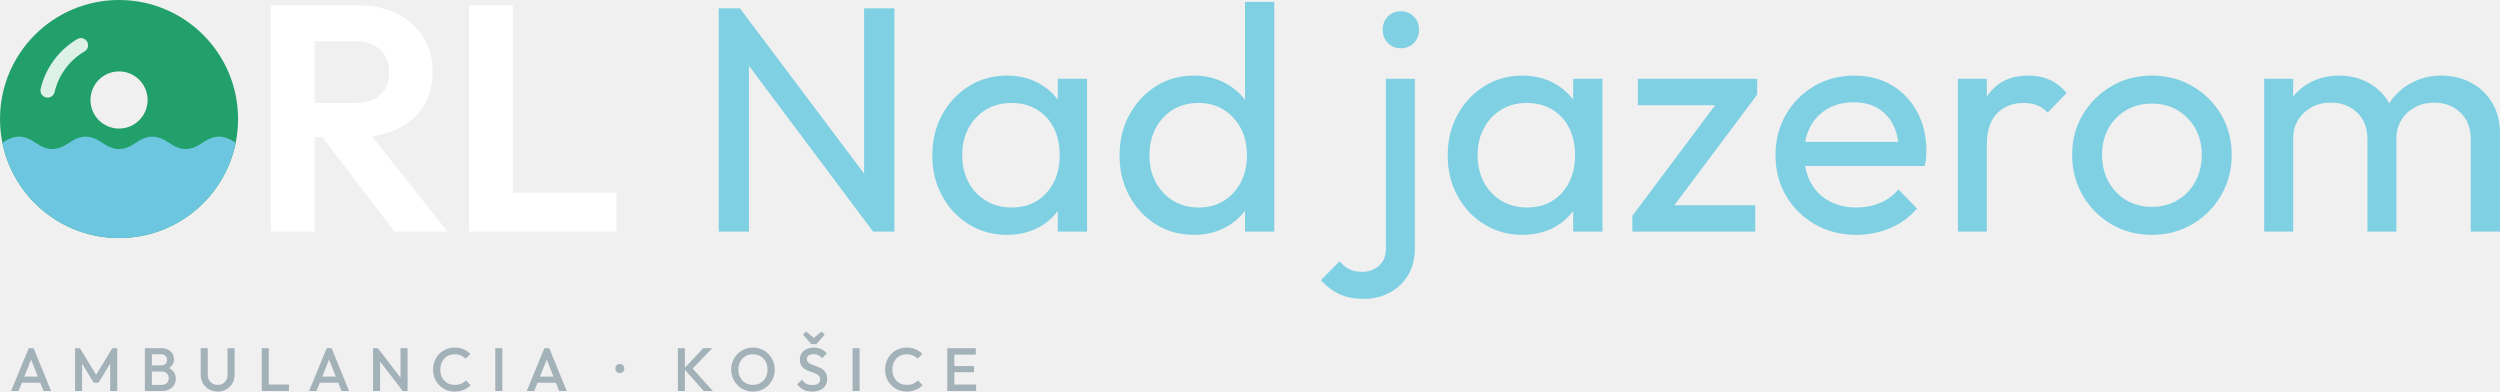
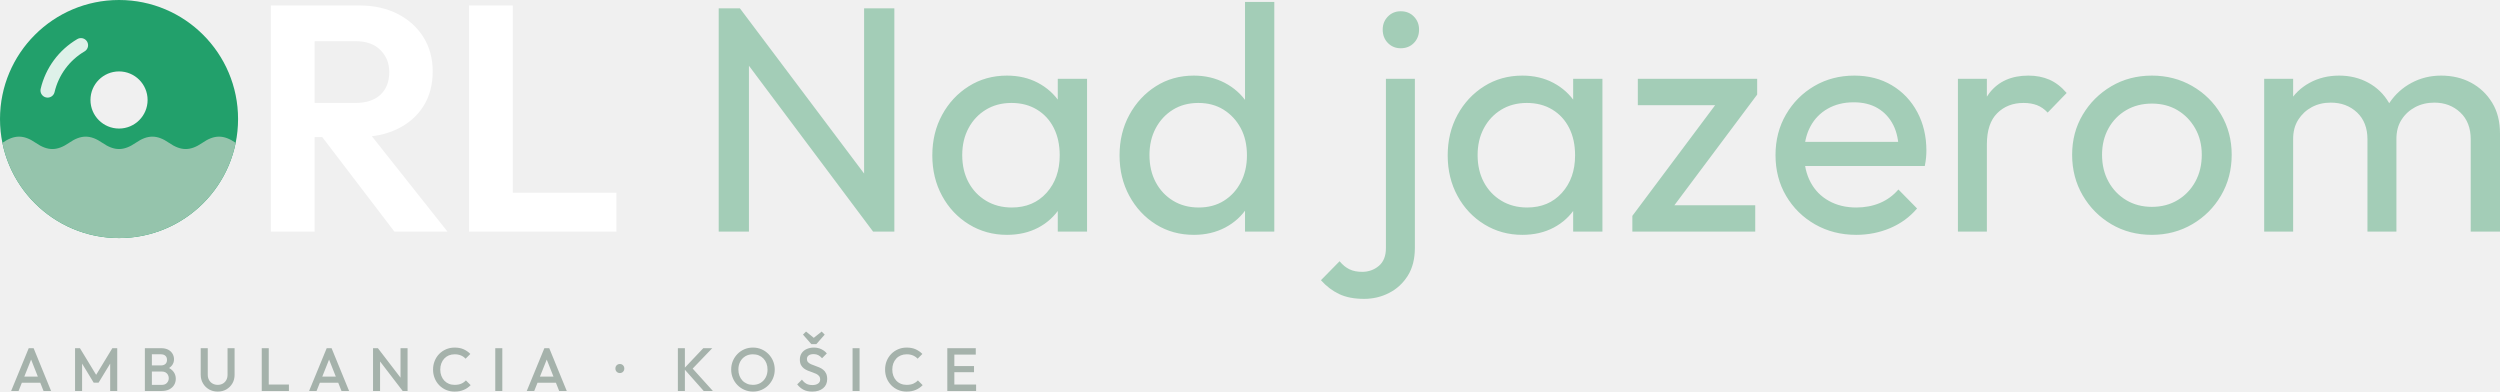
<svg xmlns="http://www.w3.org/2000/svg" viewBox="3.00 15.00 777.10 121.72" role="img">
  <g transform="translate(3.00 15.00) scale(0.74)">
    <path d="M0 50 A50 50 0 1 0 100 50 A50 50 0 1 0 0 50 Z M38 42 A12 12 0 1 1 62 42 A12 12 0 1 1 38 42 Z" fill="#22A06B" />
-     <path d="M1 60 C6.04 56.53 9.96 56.53 15 60 C20.04 63.47 23.96 63.47 29 60 C34.04 56.53 37.96 56.53 43 60 C48.04 63.47 51.96 63.47 57 60 C62.04 56.53 65.96 56.53 71 60 C76.04 63.47 79.96 63.47 85 60 C90.04 56.53 93.96 56.53 99 60 L98.99 60 A50 50 0 0 1 1.01 60 Z" fill="#6CC6E0" />
+     <path d="M1 60 C6.04 56.53 9.96 56.53 15 60 C20.04 63.47 23.96 63.47 29 60 C34.04 56.53 37.96 56.53 43 60 C48.04 63.47 51.96 63.47 57 60 C62.04 56.53 65.96 56.53 71 60 C76.04 63.47 79.96 63.47 85 60 C90.04 56.53 93.96 56.53 99 60 L98.99 60 A50 50 0 0 1 1.01 60 Z" fill="#95C4AC" />
    <path d="M20 38 A30 30 0 0 1 34 19" fill="none" stroke="#FFFFFF" stroke-width="6" stroke-linecap="round" opacity="0.85" />
  </g>
  <path d="M97.2 57.6V47H113.5Q118.5 47 121.25 44.45Q124 41.9 124 37.4Q124 33.3 121.25 30.55Q118.5 27.8 113.5 27.8H97.2V16.7H114.7Q121.5 16.7 126.65 19.35Q131.8 22 134.65 26.6Q137.5 31.2 137.5 37.2Q137.5 43.4 134.65 47.95Q131.8 52.5 126.6 55.05Q121.4 57.6 114.5 57.6ZM87.2 87V16.7H100.8V87ZM125.6 87 102.4 56.6 114.9 52.7 142.1 87ZM148.8 87V16.7H162.4V87ZM158.8 87V74.9H194.6V87Z" fill="#FFFFFF" />
-   <path d="M226.4 87V17.6H233L235.8 28.5V87ZM274.4 87 231.8 30.1 233 17.6 275.7 74.4ZM274.4 87 271.6 76.7V17.6H281V87ZM316 88Q309.5 88 304.2 84.75Q298.9 81.5 295.85 75.9Q292.8 70.3 292.8 63.3Q292.8 56.3 295.85 50.7Q298.9 45.1 304.15 41.8Q309.4 38.5 316 38.5Q321.4 38.5 325.65 40.75Q329.9 43 332.5 46.95Q335.1 50.9 335.4 56.1V70.4Q335.1 75.5 332.55 79.5Q330 83.5 325.75 85.75Q321.5 88 316 88ZM317.5 79.5Q324.2 79.5 328.3 74.95Q332.4 70.4 332.4 63.3Q332.4 58.4 330.55 54.75Q328.7 51.1 325.3 49.05Q321.9 47 317.4 47Q312.9 47 309.45 49.1Q306 51.2 304.05 54.85Q302.1 58.5 302.1 63.2Q302.1 68 304.05 71.65Q306 75.3 309.5 77.4Q313 79.5 317.5 79.5ZM331.8 87V74.2L333.5 62.6L331.8 51.1V39.5H340.9V87ZM374.1 88Q367.5 88 362.3 84.75Q357.1 81.5 354.05 75.9Q351 70.3 351 63.3Q351 56.3 354.05 50.7Q357.1 45.1 362.3 41.8Q367.5 38.5 374.1 38.5Q379.4 38.5 383.7 40.75Q388 43 390.65 46.95Q393.3 50.9 393.6 56.1V70.4Q393.3 75.5 390.7 79.5Q388.1 83.5 383.8 85.75Q379.5 88 374.1 88ZM375.6 79.5Q380.1 79.5 383.45 77.4Q386.8 75.3 388.7 71.65Q390.6 68 390.6 63.3Q390.6 58.4 388.65 54.8Q386.7 51.2 383.35 49.1Q380 47 375.5 47Q371 47 367.6 49.1Q364.2 51.2 362.25 54.85Q360.3 58.5 360.3 63.2Q360.3 68 362.25 71.65Q364.2 75.3 367.65 77.4Q371.1 79.5 375.6 79.5ZM399.1 87H390V74.2L391.7 62.6L390 51.1V15.6H399.1ZM427 107.9Q422.4 107.9 419.25 106.4Q416.1 104.9 413.6 102.1L419.4 96.2Q420.8 97.9 422.45 98.7Q424.1 99.5 426.4 99.5Q429.4 99.5 431.6 97.65Q433.8 95.8 433.8 92.1V39.5H442.8V92Q442.8 97.2 440.6 100.7Q438.4 104.2 434.8 106.05Q431.2 107.9 427 107.9ZM438.4 30Q436 30 434.4 28.35Q432.8 26.7 432.8 24.2Q432.8 21.8 434.4 20.15Q436 18.5 438.4 18.5Q440.9 18.5 442.5 20.15Q444.1 21.8 444.1 24.2Q444.1 26.7 442.5 28.35Q440.9 30 438.4 30ZM476.2 88Q469.7 88 464.4 84.75Q459.1 81.5 456.05 75.9Q453 70.3 453 63.3Q453 56.3 456.05 50.7Q459.1 45.1 464.35 41.8Q469.6 38.5 476.2 38.5Q481.6 38.5 485.85 40.75Q490.1 43 492.7 46.95Q495.3 50.9 495.6 56.1V70.4Q495.3 75.5 492.75 79.5Q490.2 83.5 485.95 85.75Q481.7 88 476.2 88ZM477.7 79.5Q484.4 79.5 488.5 74.95Q492.6 70.4 492.6 63.3Q492.6 58.4 490.75 54.75Q488.9 51.1 485.5 49.05Q482.1 47 477.6 47Q473.1 47 469.65 49.1Q466.2 51.2 464.25 54.85Q462.3 58.5 462.3 63.2Q462.3 68 464.25 71.65Q466.2 75.3 469.7 77.4Q473.2 79.5 477.7 79.5ZM492 87V74.2L493.7 62.6L492 51.1V39.5H501.1V87ZM510.4 82.1 538.6 44.4H549.2L521 82.1ZM510.4 87V82.1L518.4 78.8H548.6V87ZM512.1 47.7V39.5H549.2V44.4L540.9 47.7ZM580 88Q572.9 88 567.2 84.75Q561.5 81.5 558.2 75.9Q554.9 70.3 554.9 63.2Q554.9 56.2 558.15 50.6Q561.4 45 566.95 41.75Q572.5 38.5 579.4 38.5Q586 38.5 591.05 41.5Q596.1 44.5 598.95 49.8Q601.8 55.1 601.8 61.8Q601.8 62.8 601.7 63.95Q601.6 65.1 601.3 66.6H561.2V59.1H596.5L593.2 62Q593.2 57.2 591.5 53.85Q589.8 50.5 586.7 48.65Q583.6 46.8 579.2 46.8Q574.6 46.8 571.1 48.8Q567.6 50.8 565.7 54.4Q563.8 58 563.8 62.9Q563.8 67.9 565.8 71.65Q567.8 75.4 571.5 77.45Q575.2 79.5 580 79.5Q584 79.5 587.35 78.1Q590.7 76.7 593.1 73.9L598.9 79.8Q595.5 83.8 590.55 85.9Q585.6 88 580 88ZM611.6 87V39.5H620.6V87ZM620.6 59.9 617.2 58.4Q617.2 49.3 621.4 43.9Q625.6 38.5 633.5 38.5Q637.1 38.5 640 39.75Q642.9 41 645.4 43.9L639.5 50Q638 48.4 636.2 47.7Q634.4 47 632 47Q627 47 623.8 50.2Q620.6 53.4 620.6 59.9ZM671.9 88Q664.9 88 659.3 84.7Q653.7 81.4 650.4 75.75Q647.1 70.1 647.1 63.1Q647.1 56.2 650.4 50.65Q653.7 45.1 659.3 41.8Q664.9 38.5 671.9 38.5Q678.8 38.5 684.45 41.75Q690.1 45 693.4 50.6Q696.7 56.2 696.7 63.1Q696.7 70.1 693.4 75.75Q690.1 81.4 684.45 84.7Q678.8 88 671.9 88ZM671.9 79.3Q676.4 79.3 679.9 77.2Q683.4 75.1 685.4 71.45Q687.4 67.8 687.4 63.1Q687.4 58.5 685.35 54.9Q683.3 51.3 679.85 49.25Q676.4 47.2 671.9 47.2Q667.4 47.2 663.9 49.25Q660.4 51.3 658.4 54.9Q656.4 58.5 656.4 63.1Q656.4 67.8 658.4 71.45Q660.4 75.1 663.9 77.2Q667.4 79.3 671.9 79.3ZM706.8 87V39.5H715.8V87ZM738.9 87V58.3Q738.9 53 735.65 49.95Q732.4 46.9 727.5 46.9Q724.2 46.9 721.6 48.3Q719 49.7 717.4 52.2Q715.8 54.7 715.8 58.2L712.1 56.4Q712.1 51 714.45 47Q716.8 43 720.9 40.75Q725 38.5 730.1 38.5Q735.1 38.5 739.15 40.7Q743.2 42.9 745.55 46.9Q747.9 50.9 747.9 56.4V87ZM771 87V58.3Q771 53 767.75 49.95Q764.5 46.9 759.7 46.9Q756.4 46.9 753.75 48.3Q751.1 49.7 749.5 52.2Q747.9 54.7 747.9 58.2L742.8 56.4Q743.1 50.9 745.75 46.95Q748.4 43 752.6 40.75Q756.8 38.5 761.8 38.5Q767 38.5 771.1 40.7Q775.2 42.9 777.65 46.9Q780.1 50.9 780.1 56.5V87Z" fill="#7FD0E3" />
-   <path d="M6.46 136.53 11.93 123.23H13.45L18.88 136.53H16.53L12.27 125.76H13.07L8.77 136.53ZM9.15 133.97V132.06H16.2V133.97ZM26.33 136.53V123.23H27.85L33.38 132.33H32.39L37.92 123.23H39.44V136.53H37.25V127.07L37.75 127.2L33.64 133.95H32.12L28.02 127.2L28.52 127.07V136.53ZM49.53 136.53V134.63H53.35Q54.36 134.63 54.91 134Q55.46 133.38 55.46 132.56Q55.46 132.01 55.21 131.53Q54.96 131.06 54.49 130.77Q54.01 130.49 53.35 130.49H49.53V128.59H53.03Q53.88 128.59 54.39 128.15Q54.91 127.71 54.91 126.86Q54.91 126 54.39 125.57Q53.88 125.13 53.03 125.13H49.53V123.23H53.08Q54.43 123.23 55.32 123.72Q56.22 124.22 56.65 125Q57.09 125.78 57.09 126.67Q57.09 127.71 56.51 128.51Q55.93 129.31 54.81 129.8L54.98 129.12Q56.24 129.63 56.94 130.56Q57.64 131.5 57.64 132.75Q57.64 133.78 57.14 134.63Q56.64 135.49 55.66 136.01Q54.68 136.53 53.25 136.53ZM48.03 136.53V123.23H50.21V136.53ZM70.68 136.72Q69.17 136.72 67.98 136.04Q66.78 135.35 66.09 134.16Q65.39 132.98 65.39 131.48V123.23H67.58V131.46Q67.58 132.43 67.99 133.14Q68.4 133.85 69.1 134.24Q69.8 134.63 70.68 134.63Q71.57 134.63 72.25 134.24Q72.94 133.85 73.34 133.14Q73.73 132.43 73.73 131.48V123.23H75.92V131.5Q75.92 133 75.24 134.17Q74.55 135.35 73.37 136.04Q72.2 136.72 70.68 136.72ZM84.36 136.53V123.23H86.54V136.53ZM85.86 136.53V134.53H92.81V136.53ZM99.08 136.53 104.55 123.23H106.07L111.51 136.53H109.15L104.89 125.76H105.69L101.4 136.53ZM101.78 133.97V132.06H108.83V133.97ZM118.95 136.53V123.23H120.47L121.14 125.74V136.53ZM128.17 136.53 120.21 126.14 120.47 123.23 128.44 133.62ZM128.17 136.53 127.5 134.19V123.23H129.69V136.53ZM144.32 136.72Q142.88 136.72 141.65 136.2Q140.43 135.68 139.51 134.73Q138.6 133.79 138.11 132.55Q137.61 131.31 137.61 129.88Q137.61 128.46 138.11 127.21Q138.6 125.97 139.51 125.03Q140.43 124.1 141.65 123.57Q142.88 123.04 144.32 123.04Q145.94 123.04 147.11 123.57Q148.29 124.1 149.2 125.02L147.72 126.5Q147.13 125.85 146.29 125.49Q145.44 125.13 144.32 125.13Q143.33 125.13 142.51 125.47Q141.7 125.81 141.1 126.45Q140.5 127.09 140.18 127.96Q139.85 128.84 139.85 129.88Q139.85 130.93 140.18 131.8Q140.5 132.67 141.1 133.31Q141.7 133.95 142.51 134.29Q143.33 134.63 144.32 134.63Q145.54 134.63 146.38 134.26Q147.23 133.89 147.82 133.24L149.3 134.72Q148.39 135.66 147.15 136.19Q145.92 136.72 144.32 136.72ZM156.95 136.53V123.23H159.14V136.53ZM166.74 136.53 172.21 123.23H173.73L179.17 136.53H176.81L172.55 125.76H173.35L169.06 136.53ZM169.44 133.97V132.06H176.49V133.97ZM195.68 130.96Q195.07 130.96 194.68 130.55Q194.29 130.15 194.29 129.56Q194.29 128.95 194.68 128.55Q195.07 128.15 195.68 128.15Q196.28 128.15 196.67 128.55Q197.06 128.95 197.06 129.56Q197.06 130.15 196.67 130.55Q196.28 130.96 195.68 130.96ZM221.74 136.53 215.59 129.59 221.61 123.23H224.4L217.75 130.15V128.95L224.59 136.53ZM213.71 136.53V123.23H215.89V136.53ZM237.08 136.72Q235.65 136.72 234.42 136.19Q233.18 135.66 232.25 134.72Q231.32 133.78 230.8 132.53Q230.28 131.29 230.28 129.86Q230.28 128.44 230.8 127.2Q231.32 125.97 232.24 125.03Q233.16 124.09 234.39 123.56Q235.61 123.04 237.04 123.04Q238.47 123.04 239.69 123.56Q240.92 124.09 241.85 125.03Q242.78 125.97 243.3 127.21Q243.82 128.46 243.82 129.88Q243.82 131.31 243.3 132.55Q242.78 133.79 241.86 134.73Q240.94 135.66 239.71 136.19Q238.48 136.72 237.08 136.72ZM237.04 134.63Q238.39 134.63 239.41 134.02Q240.42 133.41 241 132.34Q241.58 131.27 241.58 129.86Q241.58 128.82 241.25 127.95Q240.92 127.09 240.31 126.45Q239.7 125.81 238.87 125.47Q238.05 125.13 237.04 125.13Q235.71 125.13 234.69 125.73Q233.68 126.33 233.1 127.39Q232.52 128.46 232.52 129.86Q232.52 130.91 232.85 131.79Q233.18 132.67 233.78 133.3Q234.38 133.93 235.22 134.28Q236.05 134.63 237.04 134.63ZM255.45 136.72Q253.87 136.72 252.77 136.15Q251.67 135.58 250.8 134.48L252.28 133Q252.83 133.79 253.59 134.24Q254.35 134.69 255.53 134.69Q256.63 134.69 257.28 134.23Q257.94 133.78 257.94 132.98Q257.94 132.31 257.6 131.89Q257.26 131.48 256.7 131.2Q256.13 130.93 255.46 130.71Q254.79 130.49 254.11 130.21Q253.44 129.94 252.88 129.52Q252.32 129.1 251.97 128.44Q251.63 127.77 251.63 126.75Q251.63 125.57 252.21 124.74Q252.79 123.91 253.78 123.48Q254.77 123.04 255.98 123.04Q257.29 123.04 258.33 123.55Q259.37 124.07 260.01 124.86L258.53 126.35Q257.96 125.7 257.34 125.39Q256.72 125.07 255.93 125.07Q254.94 125.07 254.38 125.47Q253.82 125.87 253.82 126.59Q253.82 127.2 254.16 127.57Q254.5 127.94 255.06 128.2Q255.62 128.46 256.3 128.68Q256.97 128.91 257.65 129.2Q258.32 129.48 258.88 129.93Q259.44 130.37 259.78 131.08Q260.12 131.78 260.12 132.84Q260.12 134.63 258.86 135.68Q257.6 136.72 255.45 136.72ZM258.4 118.06 259.35 119.01 256.76 121.96H255.19L252.6 119.01L253.55 118.06L256.67 120.59L255.26 120.57ZM268.01 136.53V123.23H270.19V136.53ZM284.82 136.72Q283.38 136.72 282.16 136.2Q280.93 135.68 280.02 134.73Q279.11 133.79 278.61 132.55Q278.12 131.31 278.12 129.88Q278.12 128.46 278.61 127.21Q279.11 125.97 280.02 125.03Q280.93 124.1 282.16 123.57Q283.38 123.04 284.82 123.04Q286.44 123.04 287.62 123.57Q288.8 124.1 289.71 125.02L288.23 126.5Q287.64 125.85 286.79 125.49Q285.95 125.13 284.82 125.13Q283.84 125.13 283.02 125.47Q282.2 125.81 281.6 126.45Q281.01 127.09 280.68 127.96Q280.36 128.84 280.36 129.88Q280.36 130.93 280.68 131.8Q281.01 132.67 281.6 133.31Q282.2 133.95 283.02 134.29Q283.84 134.63 284.82 134.63Q286.04 134.63 286.89 134.26Q287.73 133.89 288.32 133.24L289.8 134.72Q288.89 135.66 287.66 136.19Q286.42 136.72 284.82 136.72ZM297.46 136.53V123.23H299.65V136.53ZM298.96 136.53V134.53H306.41V136.53ZM298.96 130.7V128.78H305.76V130.7ZM298.96 125.22V123.23H306.31V125.22Z" fill="#A3B1B9" />
+   <path d="M226.4 87V17.6H233L235.8 28.5V87ZM274.4 87 231.8 30.1 233 17.6 275.7 74.4ZM274.4 87 271.6 76.7V17.6H281V87ZM316 88Q309.5 88 304.2 84.75Q298.9 81.5 295.85 75.9Q292.8 70.3 292.8 63.3Q292.8 56.3 295.85 50.7Q298.9 45.1 304.15 41.8Q309.4 38.5 316 38.5Q321.4 38.5 325.65 40.75Q329.9 43 332.5 46.95Q335.1 50.9 335.4 56.1V70.4Q335.1 75.5 332.55 79.5Q330 83.5 325.75 85.75Q321.5 88 316 88ZM317.5 79.5Q324.2 79.5 328.3 74.95Q332.4 70.4 332.4 63.3Q332.4 58.4 330.55 54.75Q328.7 51.1 325.3 49.05Q321.9 47 317.4 47Q312.9 47 309.45 49.1Q306 51.2 304.05 54.85Q302.1 58.5 302.1 63.2Q302.1 68 304.05 71.65Q306 75.3 309.5 77.4Q313 79.5 317.5 79.5ZM331.8 87V74.2L333.5 62.6L331.8 51.1V39.5H340.9V87ZM374.1 88Q367.5 88 362.3 84.75Q357.1 81.5 354.05 75.9Q351 70.3 351 63.3Q351 56.3 354.05 50.7Q357.1 45.1 362.3 41.8Q367.5 38.5 374.1 38.5Q379.4 38.5 383.7 40.75Q388 43 390.65 46.95Q393.3 50.9 393.6 56.1V70.4Q393.3 75.5 390.7 79.5Q388.1 83.5 383.8 85.75Q379.5 88 374.1 88ZM375.6 79.5Q380.1 79.5 383.45 77.4Q386.8 75.3 388.7 71.65Q390.6 68 390.6 63.3Q390.6 58.4 388.65 54.8Q386.7 51.2 383.35 49.1Q380 47 375.5 47Q371 47 367.6 49.1Q364.2 51.2 362.25 54.85Q360.3 58.5 360.3 63.2Q360.3 68 362.25 71.65Q364.2 75.3 367.65 77.4Q371.1 79.5 375.6 79.5ZM399.1 87H390V74.2L391.7 62.6L390 51.1V15.6H399.1ZM427 107.9Q422.4 107.9 419.25 106.4Q416.1 104.9 413.6 102.1L419.4 96.2Q420.8 97.9 422.45 98.7Q424.1 99.5 426.4 99.5Q429.4 99.5 431.6 97.65Q433.8 95.8 433.8 92.1V39.5H442.8V92Q442.8 97.2 440.6 100.7Q438.4 104.2 434.8 106.05Q431.2 107.9 427 107.9ZM438.4 30Q436 30 434.4 28.35Q432.8 26.7 432.8 24.2Q432.8 21.8 434.4 20.15Q436 18.5 438.4 18.5Q440.9 18.5 442.5 20.15Q444.1 21.8 444.1 24.2Q444.1 26.7 442.5 28.35Q440.9 30 438.4 30ZM476.2 88Q469.7 88 464.4 84.75Q459.1 81.5 456.05 75.9Q453 70.3 453 63.3Q453 56.3 456.05 50.7Q459.1 45.1 464.35 41.8Q469.6 38.5 476.2 38.5Q481.6 38.5 485.85 40.75Q490.1 43 492.7 46.95Q495.3 50.9 495.6 56.1V70.4Q495.3 75.5 492.75 79.5Q490.2 83.5 485.95 85.75Q481.7 88 476.2 88ZM477.7 79.5Q484.4 79.5 488.5 74.95Q492.6 70.4 492.6 63.3Q492.6 58.4 490.75 54.75Q488.9 51.1 485.5 49.05Q482.1 47 477.6 47Q473.1 47 469.65 49.1Q466.2 51.2 464.25 54.85Q462.3 58.5 462.3 63.2Q462.3 68 464.25 71.65Q466.2 75.3 469.7 77.4Q473.2 79.5 477.7 79.5ZM492 87V74.2L493.7 62.6L492 51.1V39.5H501.1V87ZM510.4 82.1 538.6 44.4H549.2L521 82.1ZM510.4 87V82.1L518.4 78.8H548.6V87ZM512.1 47.7V39.5H549.2V44.4L540.9 47.7ZM580 88Q572.9 88 567.2 84.75Q561.5 81.5 558.2 75.9Q554.9 70.3 554.9 63.2Q554.9 56.2 558.15 50.6Q561.4 45 566.95 41.75Q572.5 38.5 579.4 38.5Q586 38.5 591.05 41.5Q596.1 44.5 598.95 49.8Q601.8 55.1 601.8 61.8Q601.8 62.8 601.7 63.95Q601.6 65.1 601.3 66.6H561.2V59.1H596.5L593.2 62Q593.2 57.2 591.5 53.85Q589.8 50.5 586.7 48.65Q583.6 46.8 579.2 46.8Q574.6 46.8 571.1 48.8Q567.6 50.8 565.7 54.4Q563.8 58 563.8 62.9Q563.8 67.9 565.8 71.65Q567.8 75.4 571.5 77.45Q575.2 79.5 580 79.5Q584 79.5 587.35 78.1Q590.7 76.7 593.1 73.9L598.9 79.8Q595.5 83.8 590.55 85.9Q585.6 88 580 88ZM611.6 87V39.5H620.6V87ZM620.6 59.9 617.2 58.4Q617.2 49.3 621.4 43.9Q625.6 38.5 633.5 38.5Q637.1 38.5 640 39.75Q642.9 41 645.4 43.9L639.5 50Q638 48.4 636.2 47.7Q634.4 47 632 47Q627 47 623.8 50.2Q620.6 53.4 620.6 59.9ZM671.9 88Q664.9 88 659.3 84.7Q653.7 81.4 650.4 75.75Q647.1 70.1 647.1 63.1Q647.1 56.2 650.4 50.65Q653.7 45.1 659.3 41.8Q664.9 38.5 671.9 38.5Q678.8 38.5 684.45 41.75Q690.1 45 693.4 50.6Q696.7 56.2 696.7 63.1Q696.7 70.1 693.4 75.75Q690.1 81.4 684.45 84.7Q678.8 88 671.9 88ZM671.9 79.3Q676.4 79.3 679.9 77.2Q683.4 75.1 685.4 71.45Q687.4 67.8 687.4 63.1Q687.4 58.5 685.35 54.9Q683.3 51.3 679.85 49.25Q676.4 47.2 671.9 47.2Q667.4 47.2 663.9 49.25Q660.4 51.3 658.4 54.9Q656.4 58.5 656.4 63.1Q656.4 67.8 658.4 71.45Q660.4 75.1 663.9 77.2Q667.4 79.3 671.9 79.3ZM706.8 87V39.5H715.8V87ZM738.9 87V58.3Q738.9 53 735.65 49.95Q732.4 46.9 727.5 46.9Q724.2 46.9 721.6 48.3Q719 49.7 717.4 52.2Q715.8 54.7 715.8 58.2L712.1 56.4Q712.1 51 714.45 47Q716.8 43 720.9 40.75Q725 38.5 730.1 38.5Q735.1 38.5 739.15 40.7Q743.2 42.9 745.55 46.9Q747.9 50.9 747.9 56.4V87ZM771 87V58.3Q771 53 767.75 49.95Q764.5 46.9 759.7 46.9Q756.4 46.9 753.75 48.3Q751.1 49.7 749.5 52.2Q747.9 54.7 747.9 58.2L742.8 56.4Q743.1 50.9 745.75 46.95Q748.4 43 752.6 40.75Q756.8 38.5 761.8 38.5Q767 38.5 771.1 40.7Q775.2 42.9 777.65 46.9Q780.1 50.9 780.1 56.5V87Z" fill="#A3CDB7" />
+   <path d="M6.46 136.53 11.93 123.23H13.45L18.88 136.53H16.53L12.27 125.76H13.07L8.77 136.53ZM9.15 133.97V132.06H16.2V133.97ZM26.33 136.53V123.23H27.85L33.38 132.33H32.39L37.92 123.23H39.44V136.53H37.25V127.07L37.75 127.2L33.64 133.95H32.12L28.02 127.2L28.52 127.07V136.53ZM49.53 136.53V134.63H53.35Q54.36 134.63 54.91 134Q55.46 133.38 55.46 132.56Q55.46 132.01 55.21 131.53Q54.96 131.06 54.49 130.77Q54.01 130.49 53.35 130.49H49.53V128.59H53.03Q53.88 128.59 54.39 128.15Q54.91 127.71 54.91 126.86Q54.91 126 54.39 125.57Q53.88 125.13 53.03 125.13H49.53V123.23H53.08Q54.43 123.23 55.32 123.72Q56.22 124.22 56.65 125Q57.09 125.78 57.09 126.67Q57.09 127.71 56.51 128.51Q55.93 129.31 54.81 129.8L54.98 129.12Q56.24 129.63 56.94 130.56Q57.64 131.5 57.64 132.75Q57.64 133.78 57.14 134.63Q56.64 135.49 55.66 136.01Q54.68 136.53 53.25 136.53ZM48.03 136.53V123.23H50.21V136.53ZM70.68 136.72Q69.17 136.72 67.98 136.04Q66.78 135.35 66.09 134.16Q65.39 132.98 65.39 131.48V123.23H67.58V131.46Q67.58 132.43 67.99 133.14Q68.4 133.85 69.1 134.24Q69.8 134.63 70.68 134.63Q71.57 134.63 72.25 134.24Q72.94 133.85 73.34 133.14Q73.73 132.43 73.73 131.48V123.23H75.92V131.5Q75.92 133 75.24 134.17Q74.55 135.35 73.37 136.04Q72.2 136.72 70.68 136.72ZM84.36 136.53V123.23H86.54V136.53ZM85.86 136.53V134.53H92.81V136.53ZM99.08 136.53 104.55 123.23H106.07L111.51 136.53H109.15L104.89 125.76H105.69L101.4 136.53ZM101.78 133.97V132.06H108.83V133.97ZM118.95 136.53V123.23H120.47L121.14 125.74V136.53ZM128.17 136.53 120.21 126.14 120.47 123.23 128.44 133.62ZM128.17 136.53 127.5 134.19V123.23H129.69V136.53ZM144.32 136.72Q142.88 136.72 141.65 136.2Q140.43 135.68 139.51 134.73Q138.6 133.79 138.11 132.55Q137.61 131.31 137.61 129.88Q137.61 128.46 138.11 127.21Q138.6 125.97 139.51 125.03Q140.43 124.1 141.65 123.57Q142.88 123.04 144.32 123.04Q145.94 123.04 147.11 123.57Q148.29 124.1 149.2 125.02L147.72 126.5Q147.13 125.85 146.29 125.49Q145.44 125.13 144.32 125.13Q143.33 125.13 142.51 125.47Q141.7 125.81 141.1 126.45Q140.5 127.09 140.18 127.96Q139.85 128.84 139.85 129.88Q139.85 130.93 140.18 131.8Q140.5 132.67 141.1 133.31Q141.7 133.95 142.51 134.29Q143.33 134.63 144.32 134.63Q145.54 134.63 146.38 134.26Q147.23 133.89 147.82 133.24L149.3 134.72Q148.39 135.66 147.15 136.19Q145.92 136.72 144.32 136.72ZM156.95 136.53V123.23H159.14V136.53ZM166.74 136.53 172.21 123.23H173.73L179.17 136.53H176.81L172.55 125.76H173.35L169.06 136.53ZM169.44 133.97V132.06H176.49V133.97ZM195.68 130.96Q195.07 130.96 194.68 130.55Q194.29 130.15 194.29 129.56Q194.29 128.95 194.68 128.55Q195.07 128.15 195.68 128.15Q196.28 128.15 196.67 128.55Q197.06 128.95 197.06 129.56Q197.06 130.15 196.67 130.55Q196.28 130.96 195.68 130.96ZM221.74 136.53 215.59 129.59 221.61 123.23H224.4L217.75 130.15V128.95L224.59 136.53ZM213.71 136.53V123.23H215.89V136.53ZM237.08 136.72Q235.65 136.72 234.42 136.19Q233.18 135.66 232.25 134.72Q231.32 133.78 230.8 132.53Q230.28 131.29 230.28 129.86Q230.28 128.44 230.8 127.2Q231.32 125.97 232.24 125.03Q233.16 124.09 234.39 123.56Q235.61 123.04 237.04 123.04Q238.47 123.04 239.69 123.56Q240.92 124.09 241.85 125.03Q242.78 125.97 243.3 127.21Q243.82 128.46 243.82 129.88Q243.82 131.31 243.3 132.55Q242.78 133.79 241.86 134.73Q240.94 135.66 239.71 136.19Q238.48 136.72 237.08 136.72ZM237.04 134.63Q238.39 134.63 239.41 134.02Q240.42 133.41 241 132.34Q241.58 131.27 241.58 129.86Q241.58 128.82 241.25 127.95Q240.92 127.09 240.31 126.45Q239.7 125.81 238.87 125.47Q238.05 125.13 237.04 125.13Q235.71 125.13 234.69 125.73Q233.68 126.33 233.1 127.39Q232.52 128.46 232.52 129.86Q232.52 130.91 232.85 131.79Q233.18 132.67 233.78 133.3Q234.38 133.93 235.22 134.28Q236.05 134.63 237.04 134.63ZM255.45 136.72Q253.87 136.72 252.77 136.15Q251.67 135.58 250.8 134.48L252.28 133Q252.83 133.79 253.59 134.24Q254.35 134.69 255.53 134.69Q256.63 134.69 257.28 134.23Q257.94 133.78 257.94 132.98Q257.94 132.31 257.6 131.89Q257.26 131.48 256.7 131.2Q256.13 130.93 255.46 130.71Q254.79 130.49 254.11 130.21Q253.44 129.94 252.88 129.52Q252.32 129.1 251.97 128.44Q251.63 127.77 251.63 126.75Q251.63 125.57 252.21 124.74Q252.79 123.91 253.78 123.48Q254.77 123.04 255.98 123.04Q257.29 123.04 258.33 123.55Q259.37 124.07 260.01 124.86L258.53 126.35Q257.96 125.7 257.34 125.39Q256.72 125.07 255.93 125.07Q254.94 125.07 254.38 125.47Q253.82 125.87 253.82 126.59Q253.82 127.2 254.16 127.57Q254.5 127.94 255.06 128.2Q255.62 128.46 256.3 128.68Q256.97 128.91 257.65 129.2Q258.32 129.48 258.88 129.93Q259.44 130.37 259.78 131.08Q260.12 131.78 260.12 132.84Q260.12 134.63 258.86 135.68Q257.6 136.72 255.45 136.72ZM258.4 118.06 259.35 119.01 256.76 121.96H255.19L252.6 119.01L253.55 118.06L256.67 120.59L255.26 120.57ZM268.01 136.53V123.23H270.19V136.53ZM284.82 136.72Q283.38 136.72 282.16 136.2Q280.93 135.68 280.02 134.73Q279.11 133.79 278.61 132.55Q278.12 131.31 278.12 129.88Q278.12 128.46 278.61 127.21Q279.11 125.97 280.02 125.03Q280.93 124.1 282.16 123.57Q283.38 123.04 284.82 123.04Q286.44 123.04 287.62 123.57Q288.8 124.1 289.71 125.02L288.23 126.5Q287.64 125.85 286.79 125.49Q285.95 125.13 284.82 125.13Q283.84 125.13 283.02 125.47Q282.2 125.81 281.6 126.45Q281.01 127.09 280.68 127.96Q280.36 128.84 280.36 129.88Q280.36 130.93 280.68 131.8Q281.01 132.67 281.6 133.31Q282.2 133.95 283.02 134.29Q283.84 134.63 284.82 134.63Q286.04 134.63 286.89 134.26Q287.73 133.89 288.32 133.24L289.8 134.72Q288.89 135.66 287.66 136.19Q286.42 136.72 284.82 136.72ZM297.46 136.53V123.23H299.65V136.53ZM298.96 136.53V134.53H306.41V136.53ZM298.96 130.7V128.78H305.76V130.7ZM298.96 125.22V123.23H306.31V125.22Z" fill="#A5B2AB" />
</svg>
